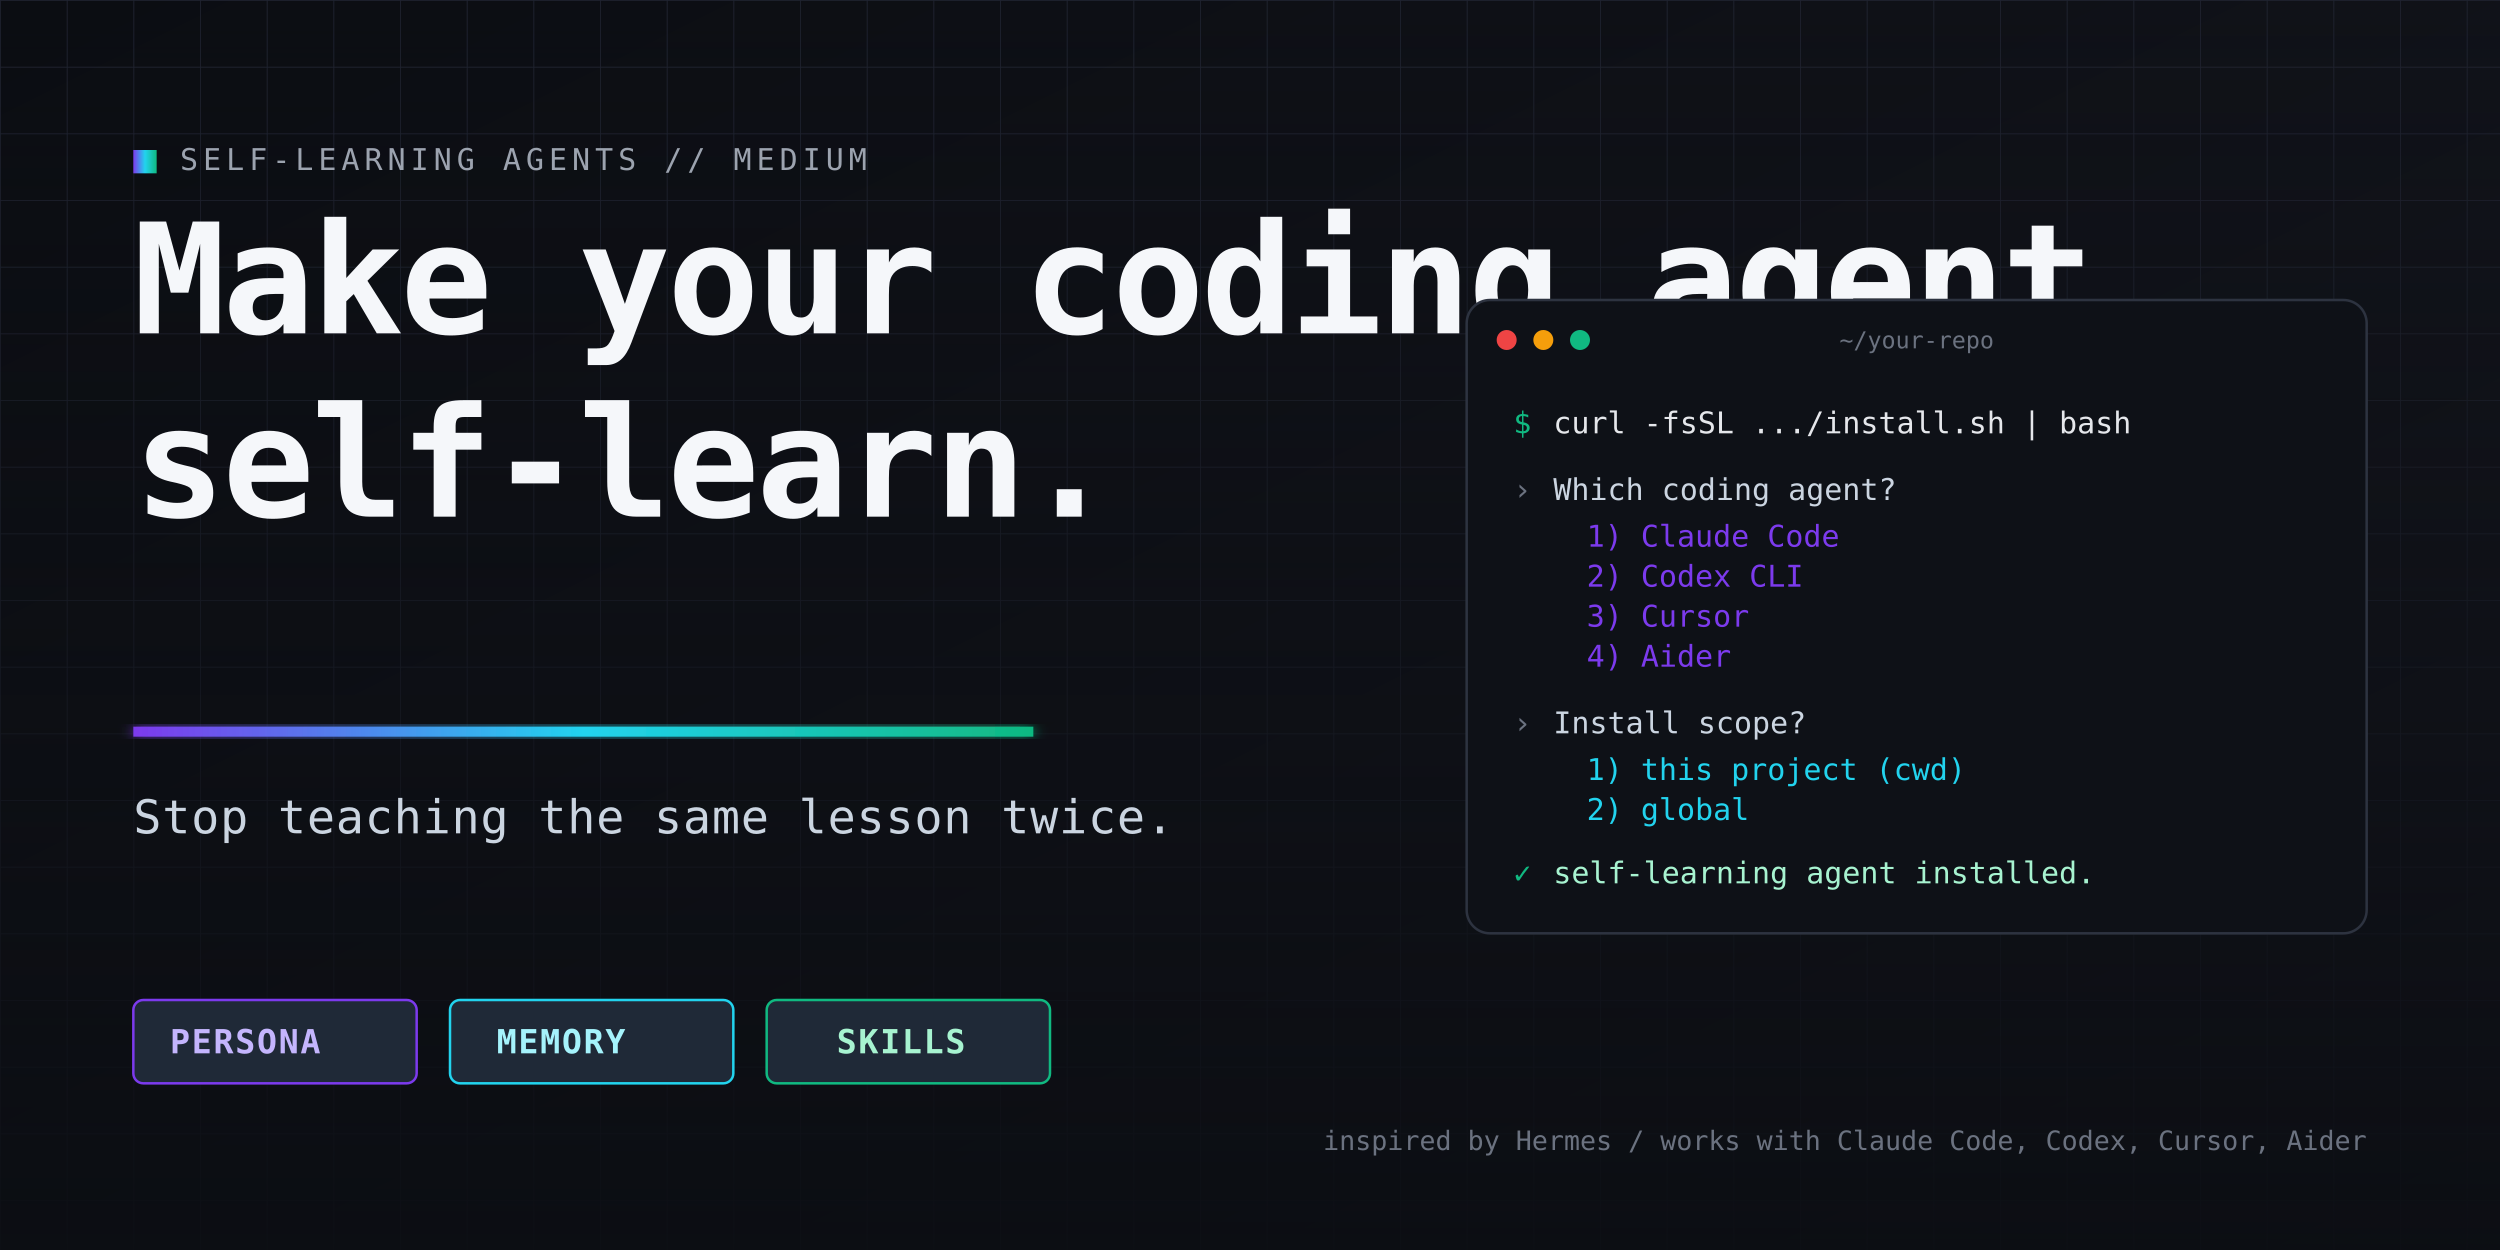
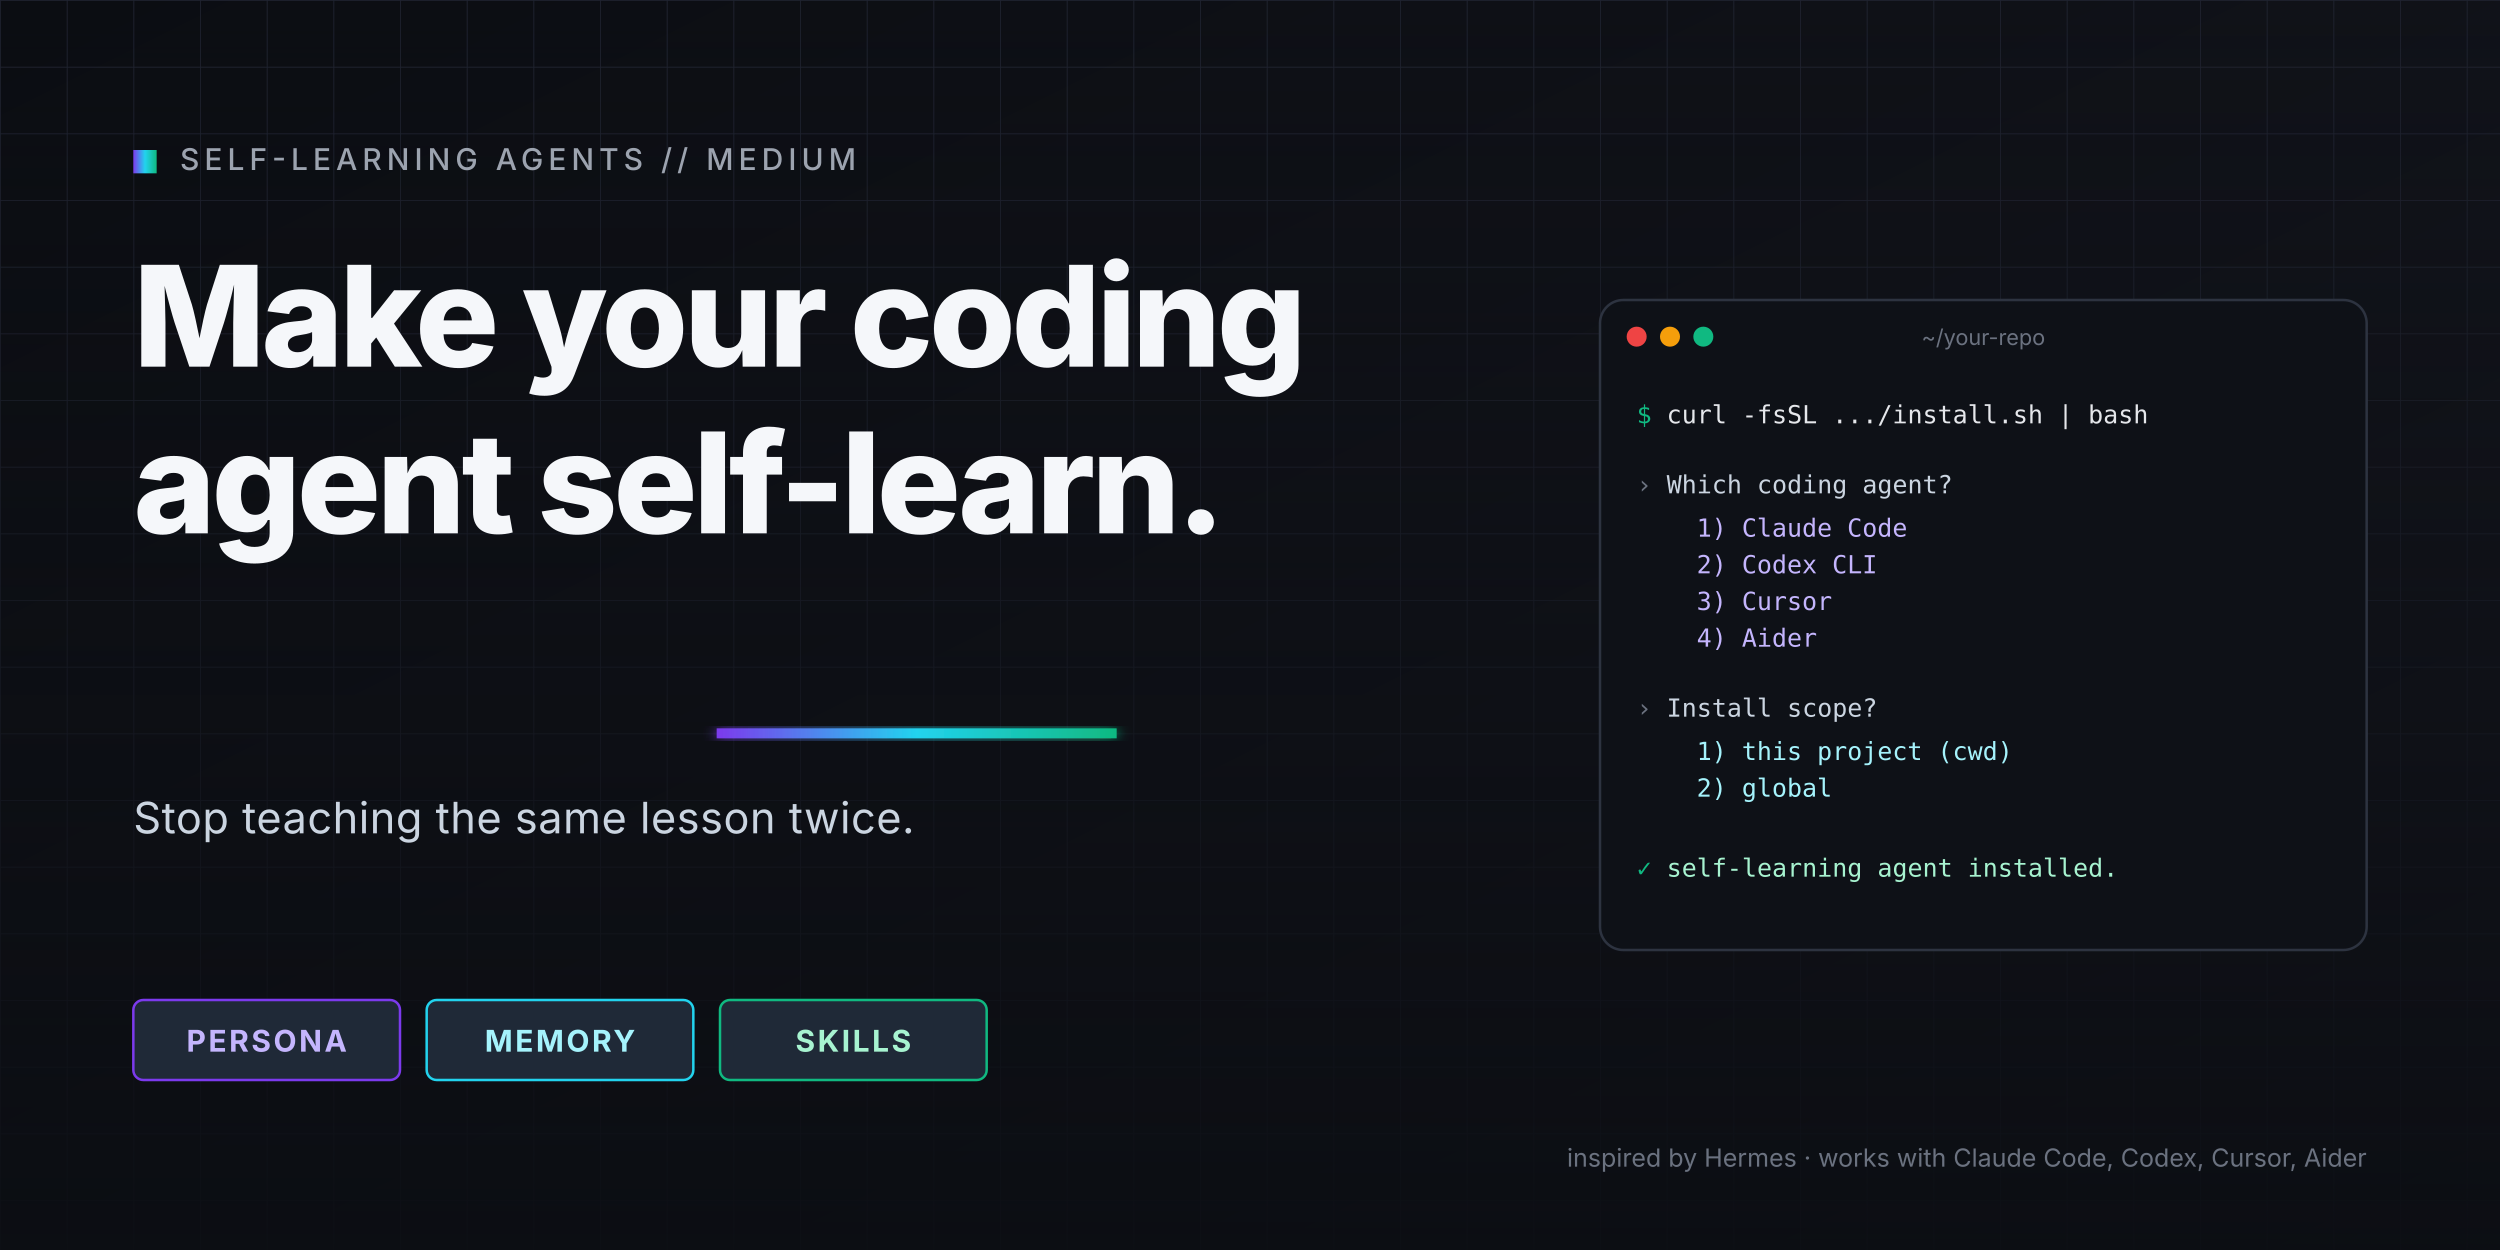
- <svg xmlns="http://www.w3.org/2000/svg" viewBox="0 0 1500 750" width="1500" height="750" font-family="ui-monospace, 'JetBrains Mono', 'Fira Code', Menlo, Consolas, monospace">
+ <svg xmlns="http://www.w3.org/2000/svg" viewBox="0 0 1500 750" width="1500" height="750">
  <defs>
    <linearGradient id="bg" x1="0" y1="0" x2="1" y2="1">
      <stop offset="0%" stop-color="#0b0d12" />
      <stop offset="100%" stop-color="#15171f" />
    </linearGradient>
    <linearGradient id="accent" x1="0" y1="0" x2="1" y2="0">
      <stop offset="0%" stop-color="#7c3aed" />
      <stop offset="50%" stop-color="#22d3ee" />
      <stop offset="100%" stop-color="#10b981" />
    </linearGradient>
    <linearGradient id="fade" x1="0" y1="0" x2="0" y2="1">
      <stop offset="0%" stop-color="#0b0d12" stop-opacity="0" />
      <stop offset="100%" stop-color="#0b0d12" stop-opacity="0.9" />
    </linearGradient>
    <pattern id="grid" width="40" height="40" patternUnits="userSpaceOnUse">
      <path d="M 40 0 L 0 0 0 40" fill="none" stroke="#1f2330" stroke-width="1" />
    </pattern>
    <filter id="glow" x="-20%" y="-20%" width="140%" height="140%">
      <feGaussianBlur stdDeviation="4" result="blur" />
      <feMerge>
        <feMergeNode in="blur" />
        <feMergeNode in="SourceGraphic" />
      </feMerge>
    </filter>
  </defs>
  <rect width="1500" height="750" fill="url(#bg)" />
  <rect width="1500" height="750" fill="url(#grid)" />
  <rect width="1500" height="750" fill="url(#fade)" />
-   <g transform="translate(80, 90)">
-     <rect x="0" y="0" width="14" height="14" fill="url(#accent)" />
-     <text x="28" y="12" fill="#9ca3af" font-size="18" letter-spacing="3" font-weight="500">SELF-LEARNING AGENTS // MEDIUM</text>
-   </g>
-   <g transform="translate(80, 200)">
-     <text fill="#f5f7fa" font-size="92" font-weight="700" letter-spacing="-2">
-       <tspan x="0" dy="0">Make your coding agent</tspan>
-       <tspan x="0" dy="110">self-learn.</tspan>
+   <g font-family="'Inter', 'Segoe UI', system-ui, -apple-system, 'Helvetica Neue', Arial, sans-serif">
+     <g transform="translate(80, 90)">
+       <rect x="0" y="0" width="14" height="14" fill="url(#accent)" />
+       <text x="28" y="12" fill="#9ca3af" font-size="18" letter-spacing="3" font-weight="500">SELF-LEARNING AGENTS // MEDIUM</text>
+     </g>
+     <g transform="translate(80, 220)">
+       <text fill="#f5f7fa" font-size="84" font-weight="800" letter-spacing="-2.5">
+         <tspan x="0" dy="0">Make your coding</tspan>
+         <tspan x="0" dy="100">agent self-learn.</tspan>
+       </text>
+     </g>
+     <rect x="430" y="437" width="240" height="6" fill="url(#accent)" filter="url(#glow)" />
+     <text x="80" y="500" fill="#cbd5e1" font-size="26" font-weight="400" letter-spacing="0.3">
+       Stop teaching the same lesson twice.
    </text>
-   </g>
-   <rect x="80" y="436" width="540" height="6" fill="url(#accent)" filter="url(#glow)" />
-   <text x="80" y="500" fill="#cbd5e1" font-size="28" font-weight="400" letter-spacing="0.5">
-     Stop teaching the same lesson twice.
-   </text>
-   <g transform="translate(80, 600)" font-size="20" font-weight="600" letter-spacing="1">
-     <g>
-       <rect x="0" y="0" width="170" height="50" rx="6" fill="#1f2937" stroke="#7c3aed" stroke-width="1.5" />
-       <text x="22" y="32" fill="#c4b5fd">PERSONA</text>
-     </g>
-     <g transform="translate(190, 0)">
-       <rect x="0" y="0" width="170" height="50" rx="6" fill="#1f2937" stroke="#22d3ee" stroke-width="1.5" />
-       <text x="28" y="32" fill="#a5f3fc">MEMORY</text>
-     </g>
-     <g transform="translate(380, 0)">
-       <rect x="0" y="0" width="170" height="50" rx="6" fill="#1f2937" stroke="#10b981" stroke-width="1.5" />
-       <text x="42" y="32" fill="#a7f3d0">SKILLS</text>
+     <g transform="translate(80, 600)" font-size="18" font-weight="700" letter-spacing="1.5">
+       <g>
+         <rect x="0" y="0" width="160" height="48" rx="6" fill="#1f2937" stroke="#7c3aed" stroke-width="1.5" />
+         <text x="80" y="31" fill="#c4b5fd" text-anchor="middle">PERSONA</text>
+       </g>
+       <g transform="translate(176, 0)">
+         <rect x="0" y="0" width="160" height="48" rx="6" fill="#1f2937" stroke="#22d3ee" stroke-width="1.5" />
+         <text x="80" y="31" fill="#a5f3fc" text-anchor="middle">MEMORY</text>
+       </g>
+       <g transform="translate(352, 0)">
+         <rect x="0" y="0" width="160" height="48" rx="6" fill="#1f2937" stroke="#10b981" stroke-width="1.5" />
+         <text x="80" y="31" fill="#a7f3d0" text-anchor="middle">SKILLS</text>
+       </g>
    </g>
  </g>
-   <g transform="translate(880, 180)">
-     <rect x="0" y="0" width="540" height="380" rx="14" fill="#0e1117" stroke="#2d3340" stroke-width="1.5" />
-     <circle cx="24" cy="24" r="6" fill="#ef4444" />
-     <circle cx="46" cy="24" r="6" fill="#f59e0b" />
-     <circle cx="68" cy="24" r="6" fill="#10b981" />
-     <text x="270" y="29" fill="#6b7280" font-size="14" text-anchor="middle">~/your-repo</text>
-     <g font-size="18" font-weight="500">
-       <text x="28" y="80" fill="#10b981">$</text>
-       <text x="52" y="80" fill="#e5e7eb">curl -fsSL .../install.sh | bash</text>
-       <text x="28" y="120" fill="#6b7280">›</text>
-       <text x="52" y="120" fill="#cbd5e1">Which coding agent?</text>
-       <text x="72" y="148" fill="#7c3aed">1) Claude Code</text>
-       <text x="72" y="172" fill="#7c3aed">2) Codex CLI</text>
-       <text x="72" y="196" fill="#7c3aed">3) Cursor</text>
-       <text x="72" y="220" fill="#7c3aed">4) Aider</text>
-       <text x="28" y="260" fill="#6b7280">›</text>
-       <text x="52" y="260" fill="#cbd5e1">Install scope?</text>
-       <text x="72" y="288" fill="#22d3ee">1) this project (cwd)</text>
-       <text x="72" y="312" fill="#22d3ee">2) global</text>
-       <text x="28" y="350" fill="#10b981">✓</text>
-       <text x="52" y="350" fill="#a7f3d0">self-learning agent installed.</text>
+   <g transform="translate(960, 180)" font-family="'JetBrains Mono', 'Fira Code', ui-monospace, Menlo, Consolas, monospace">
+     <rect x="0" y="0" width="460" height="390" rx="14" fill="#0e1117" stroke="#2d3340" stroke-width="1.5" />
+     <circle cx="22" cy="22" r="6" fill="#ef4444" />
+     <circle cx="42" cy="22" r="6" fill="#f59e0b" />
+     <circle cx="62" cy="22" r="6" fill="#10b981" />
+     <text x="230" y="27" fill="#6b7280" font-size="13" text-anchor="middle" font-family="'Inter', system-ui, sans-serif">~/your-repo</text>
+     <g font-size="15" font-weight="500">
+       <text x="22" y="74" fill="#10b981">$</text>
+       <text x="40" y="74" fill="#e5e7eb">curl -fsSL .../install.sh | bash</text>
+       <text x="22" y="116" fill="#6b7280">›</text>
+       <text x="40" y="116" fill="#cbd5e1">Which coding agent?</text>
+       <text x="58" y="142" fill="#c4b5fd">1) Claude Code</text>
+       <text x="58" y="164" fill="#c4b5fd">2) Codex CLI</text>
+       <text x="58" y="186" fill="#c4b5fd">3) Cursor</text>
+       <text x="58" y="208" fill="#c4b5fd">4) Aider</text>
+       <text x="22" y="250" fill="#6b7280">›</text>
+       <text x="40" y="250" fill="#cbd5e1">Install scope?</text>
+       <text x="58" y="276" fill="#a5f3fc">1) this project (cwd)</text>
+       <text x="58" y="298" fill="#a5f3fc">2) global</text>
+       <text x="22" y="346" fill="#10b981">✓</text>
+       <text x="40" y="346" fill="#a7f3d0">self-learning agent installed.</text>
    </g>
  </g>
-   <text x="1420" y="690" fill="#6b7280" font-size="16" text-anchor="end">
-     inspired by Hermes  /  works with Claude Code, Codex, Cursor, Aider
+   <text x="1420" y="700" fill="#6b7280" font-size="15" text-anchor="end" font-family="'Inter', system-ui, sans-serif">
+     inspired by Hermes  ·  works with Claude Code, Codex, Cursor, Aider
  </text>
</svg>
